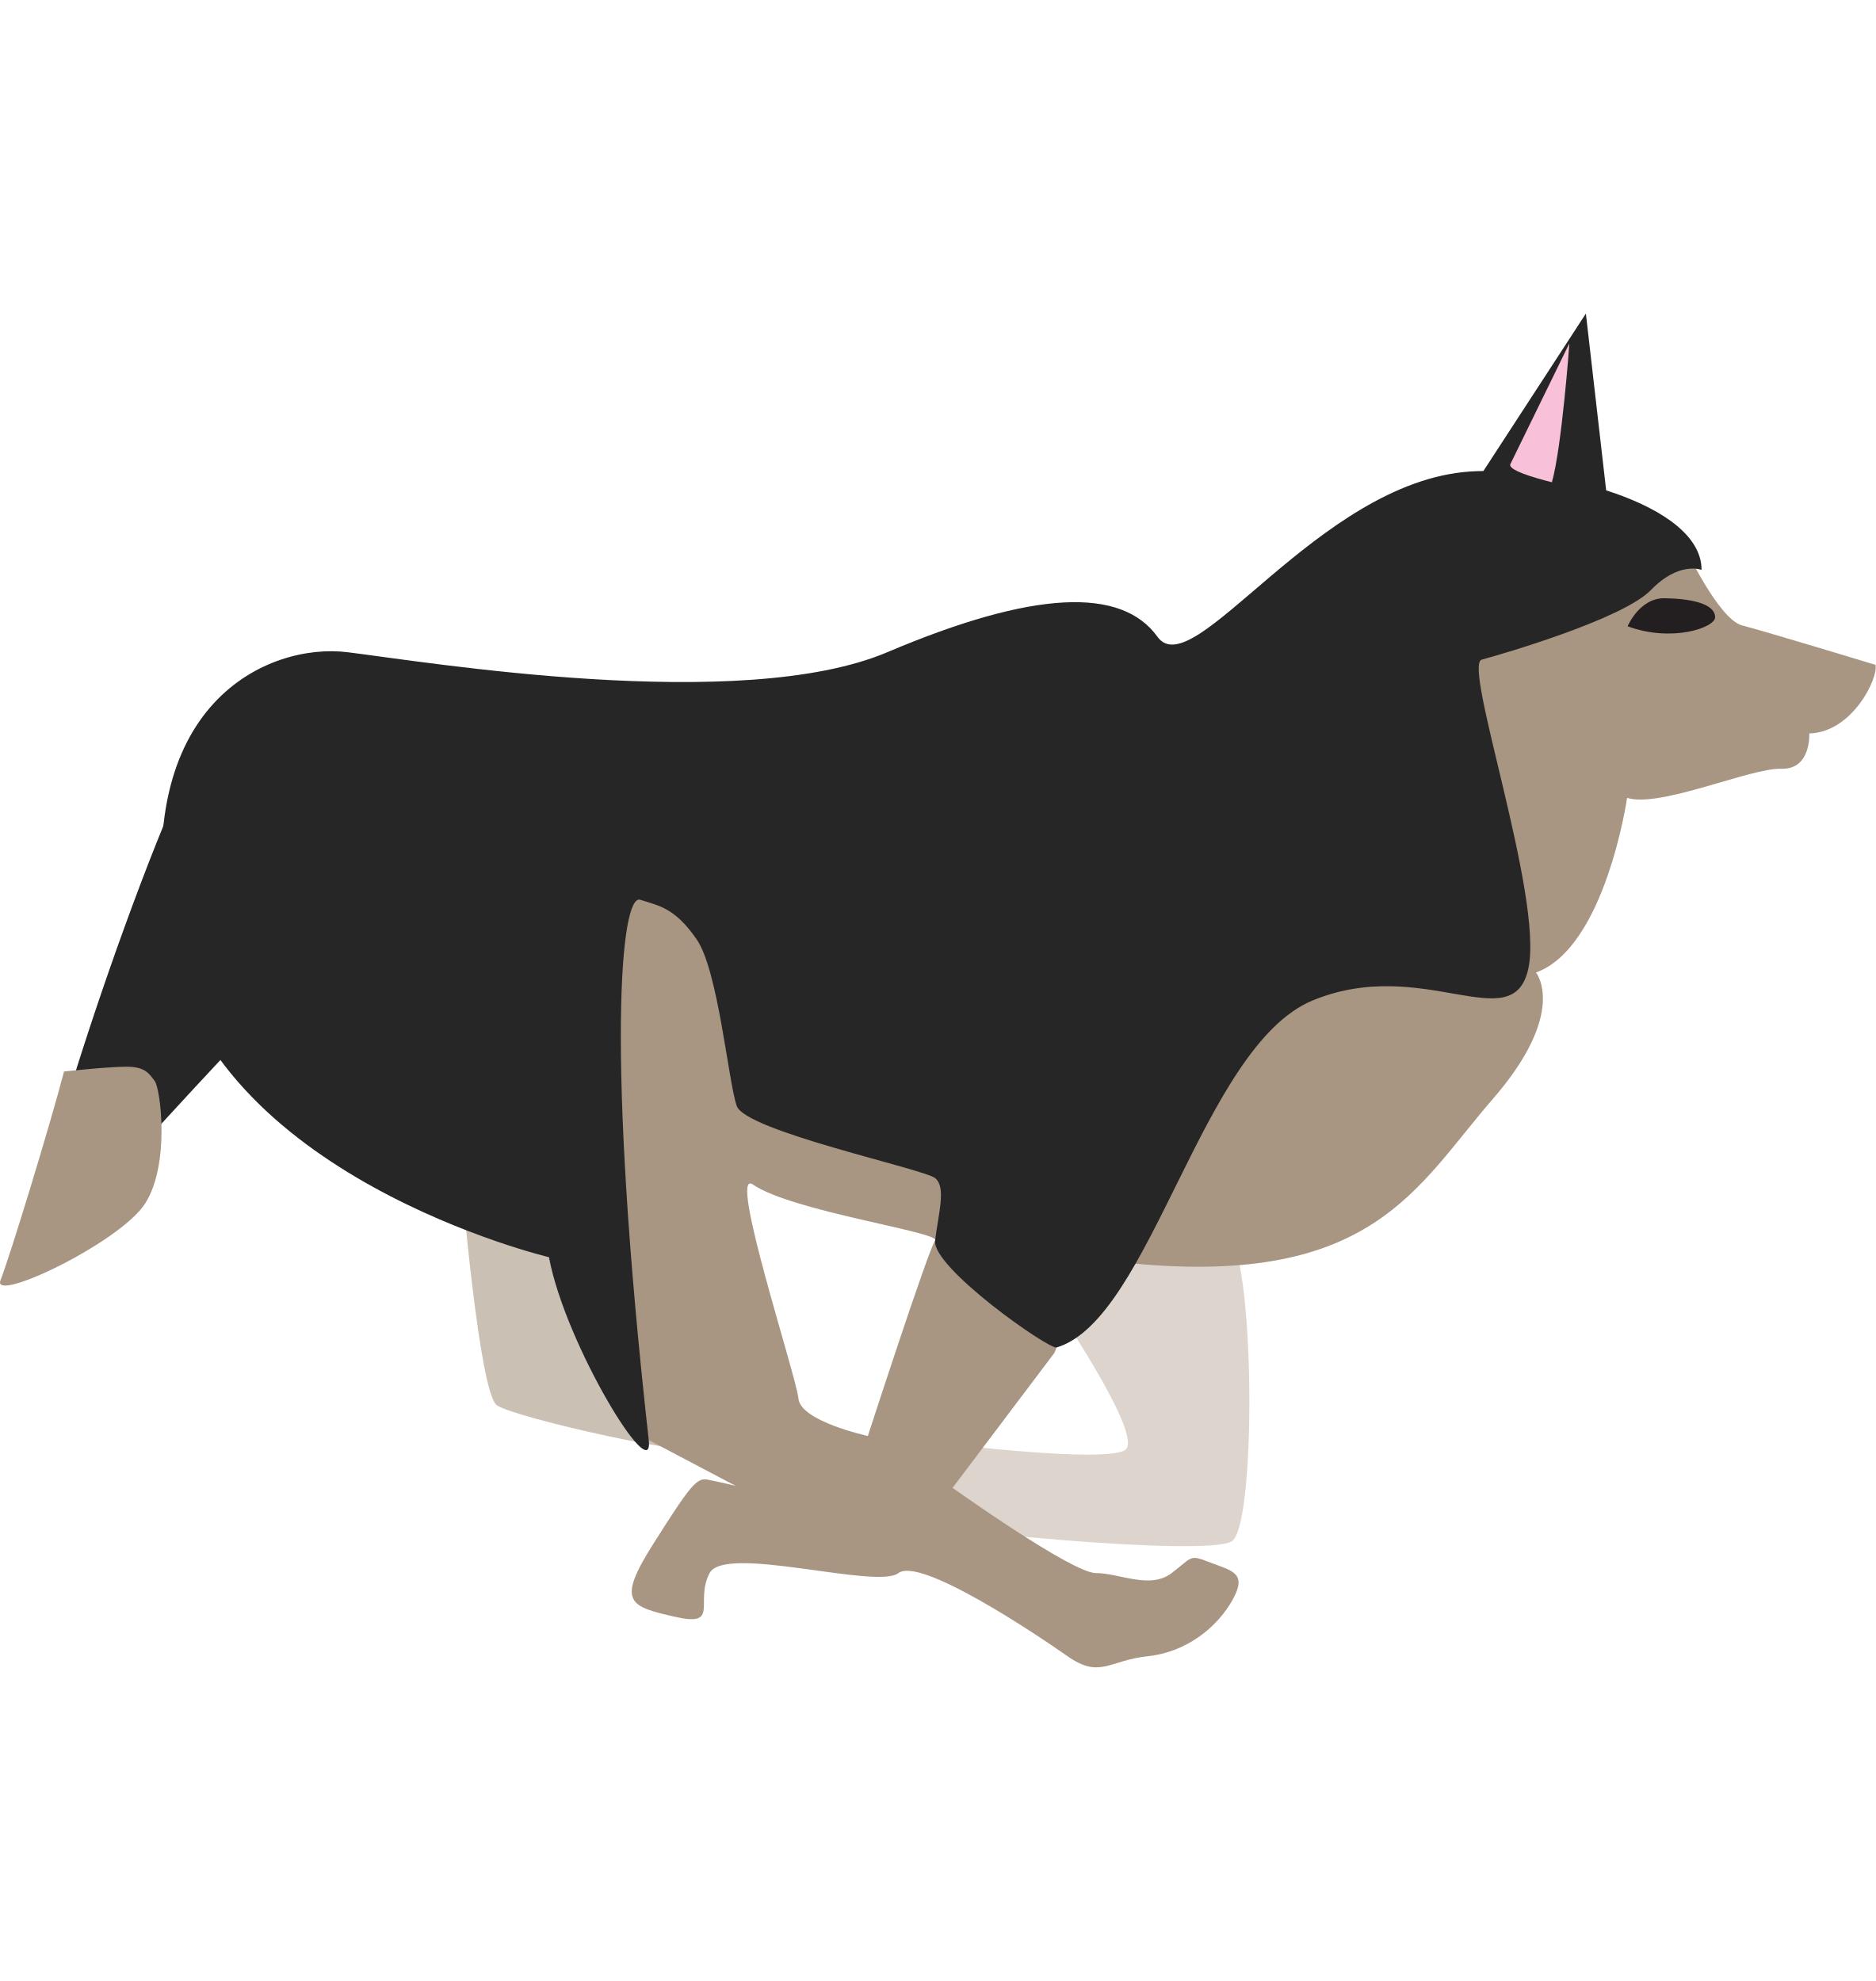
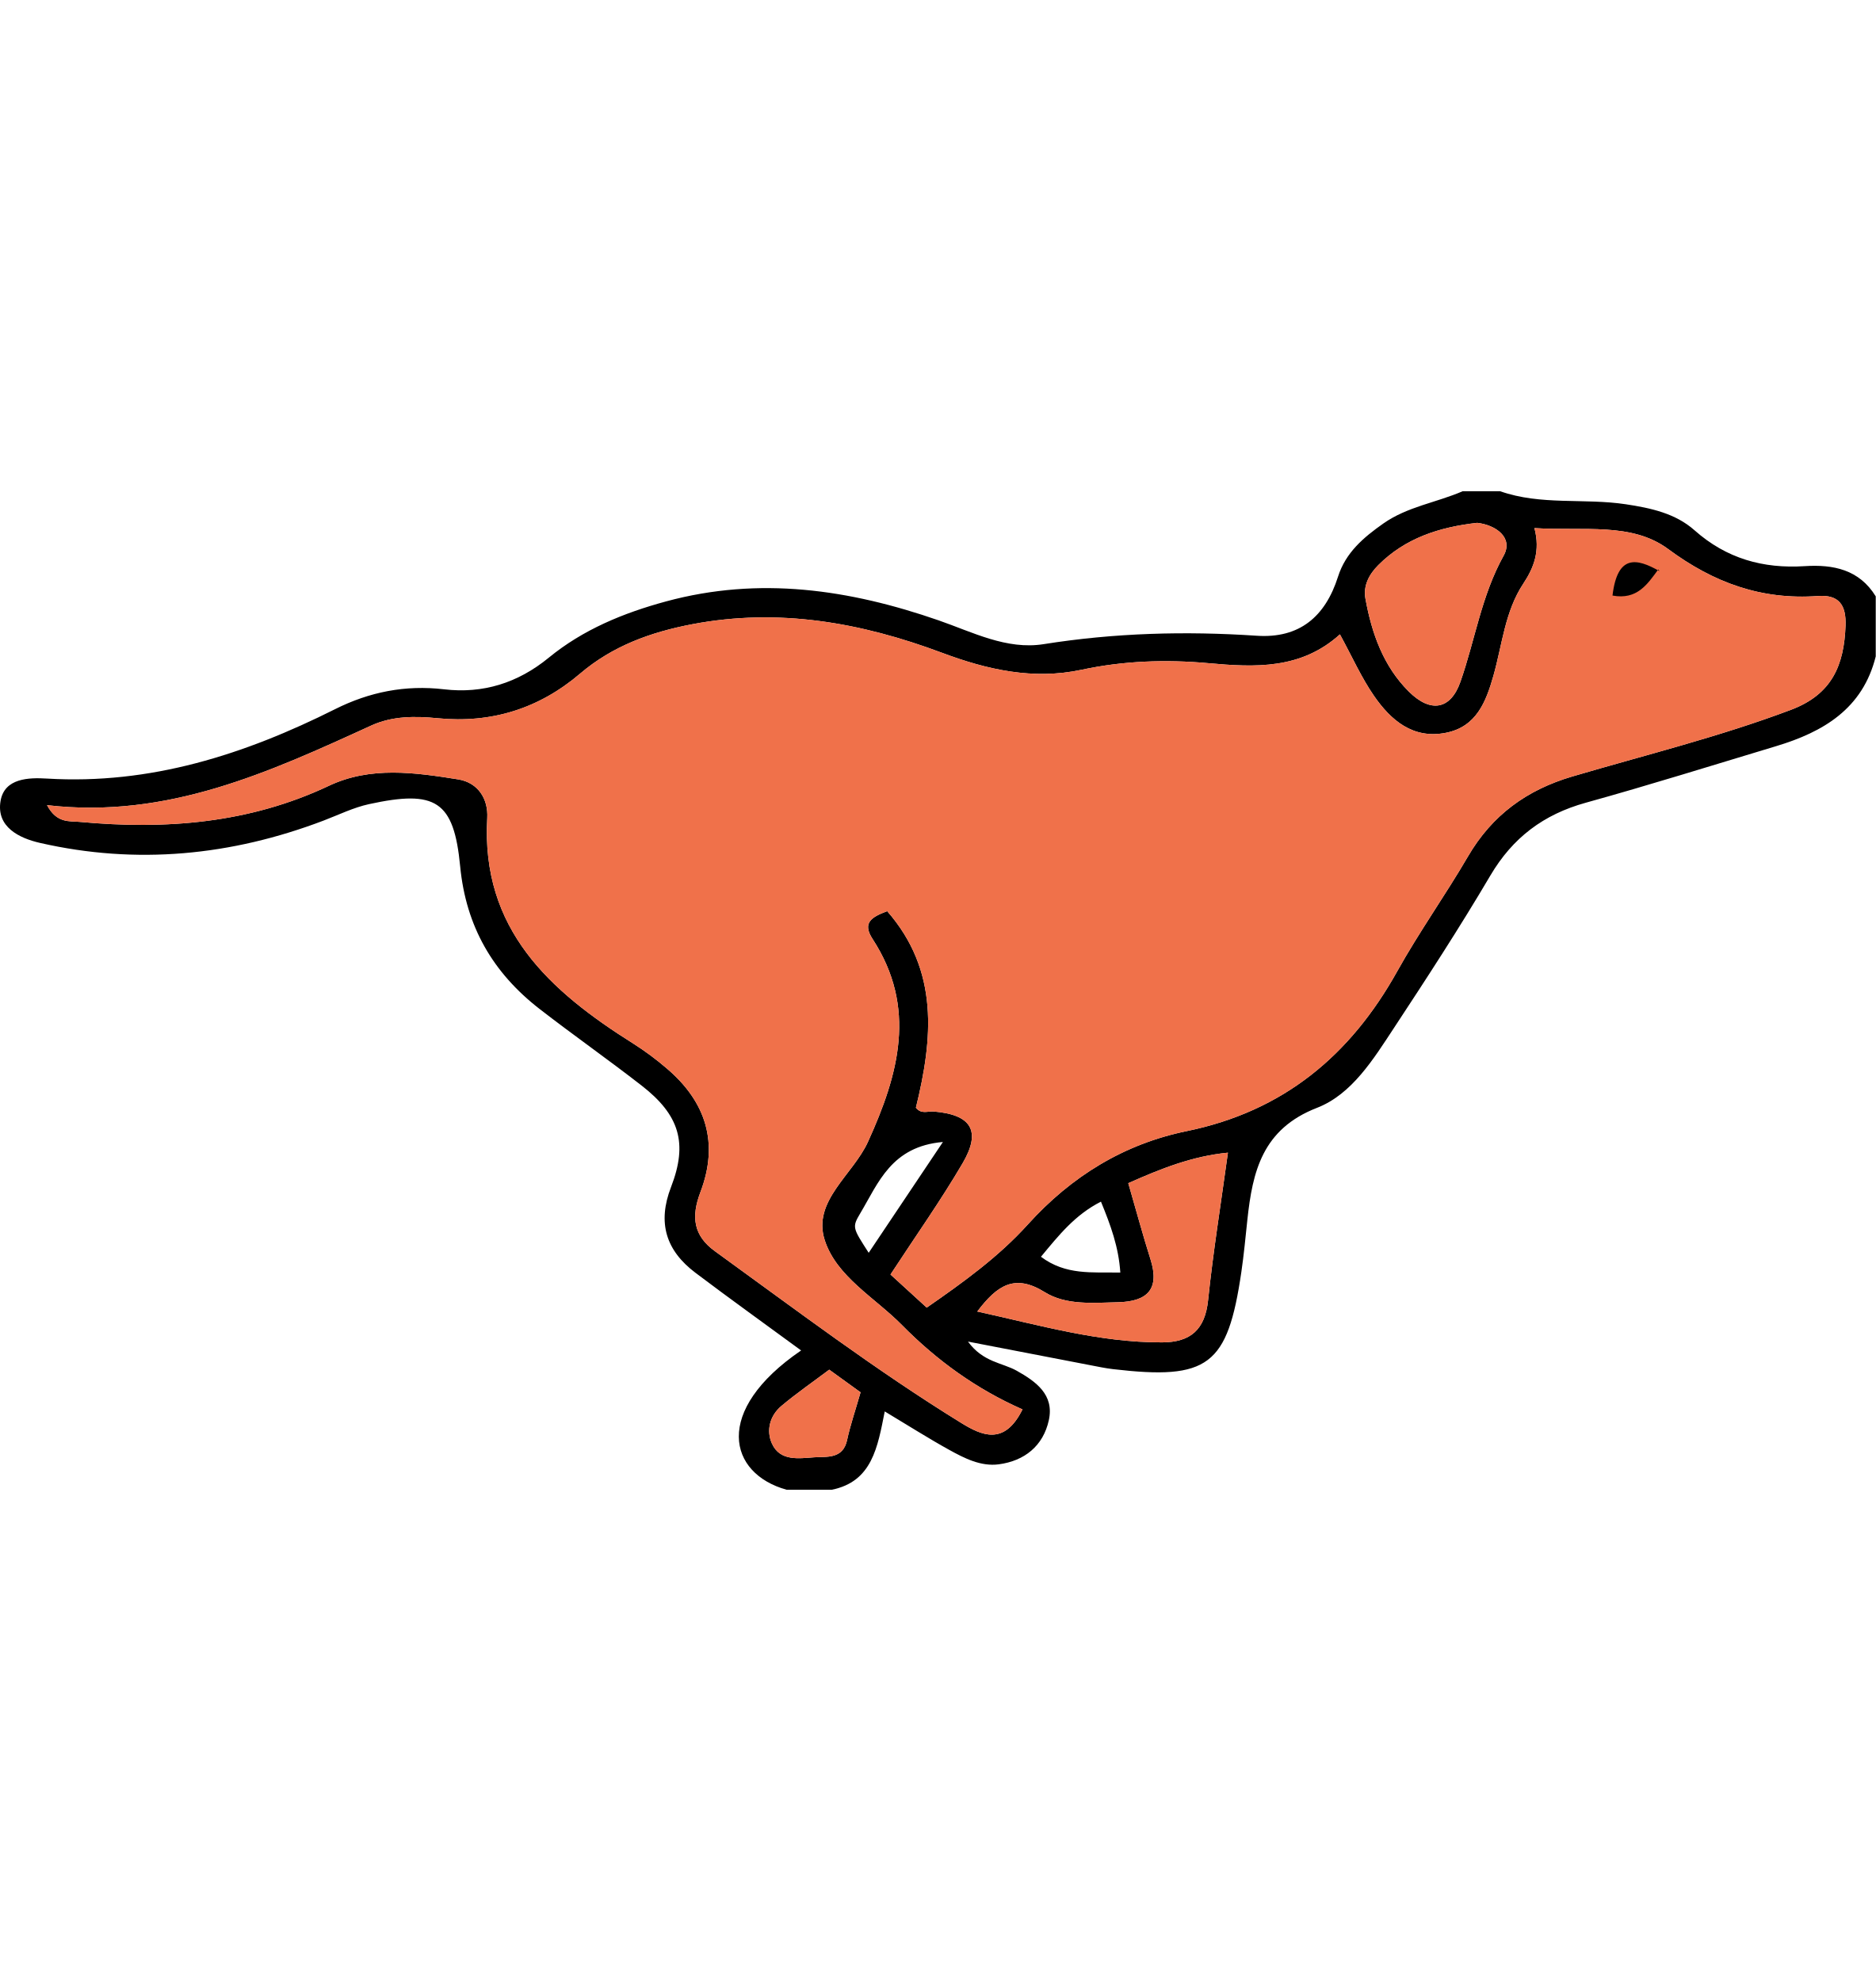
- <svg xmlns="http://www.w3.org/2000/svg" width="71" height="75" viewBox="0 0 1331.65 961.36">
-   <g id="Layer_2" data-name="Layer 2">
-     <g id="Layer_2-2" data-name="Layer 2">
-       <path d="M745.48,698.84s68.15,99.08,53.13,108.21S674.93,802.9,664,801.79s-41,47.6-29.4,54.24,224.07,27.67,240.24,15.5,16.17-180.43,0-213.64-41.58-67.52-57.75-62-75.08,35.42-79.7,45.38S745.48,698.84,745.48,698.84Z" fill="#ddd5cd" />
-       <path d="M327.36,612.5s12.71,153.87,25.41,162.72S499.46,814.53,511,807.05s0-54-9.24-62.82S327.36,612.5,327.36,612.5Z" fill="#cbc0b4" />
-       <path d="M1331.46,249.43s-77.77-23.62-94.71-28-41.58-57.56-41.58-57.56h-29.26S1041.16,186,1016.52,196.3s-117,94.45-117,94.45l-86.24,19.19L480.6,336.51,371.25,386.69l52.36,230.24,37,183,61.61,32.47s-12.32-2.95-20-4.42-12.32,4.42-38.5,45.75-17,44.28,15.4,51.66,13.86-10.33,24.64-31,118.58,11.81,134,0,97,42.8,120.12,59,29.26,2.95,57,0,49.28-20.66,60.06-39.85,0-20.66-15.4-26.57-12.32-4.42-27.72,7.38-37,0-53.9,0-101.64-60.51-101.64-60.51L748.56,738l29.26-72.32L804,674.49c170.94,16.24,201.74-54.61,255.64-116.59s30.8-90,30.8-90c49.28-17.71,64.69-124,64.69-124,23.1,7.38,87.78-21.4,109.34-20.67s20-25.09,20-25.09C1315.29,297.4,1333.77,258.28,1331.46,249.43ZM663.86,658.26C659.24,664.16,616.12,797,616.12,797s-47.74-10.33-49.28-26.56-50.52-164.6-32.34-152C562.22,637.59,668.48,652.35,663.86,658.26Z" fill="#a99682" />
-       <path d="M1155.51,222.06s8.38-20.2,26.28-19.92,35.81,3.53,35.81,13.56C1217.6,223,1186.87,233.68,1155.51,222.06Z" fill="#231f20" />
-       <path d="M460.57,799.94c3.92,35.08-59.29-67.89-70.84-129.88,0,0-242.55-57.56-270.27-225.81s71.61-210.59,127.05-203.81S526,284.58,630,240.44,796.3,194.08,821.71,229.5s113.77-109.83,221.76-117.33C1099.68,108.27,1208,134.31,1208,182c0,0-15.9-6.38-35.92,14.29s-106.27,45.75-120.13,49.44,43.89,168.25,33.11,219.17-74.69-9.59-153.23,22.88S817,714.39,750.1,734.15c-5.39,1.59-88.55-56.71-86.24-75.89s8-37.64.14-44.28-134.89-33.41-141-51.39-13.09-96.2-28.49-118.34-26.18-23.61-40-28S429.77,524,460.57,799.94Z" fill="#262627" />
-       <polygon points="1044.24 125.45 1125.87 0 1142.04 140.95 1044.24 125.45" fill="#262627" />
-       <path d="M75.41,618.24S266,406.79,298,391.6s-87.41-109-118.33-130.43S44.28,556.35,38.2,593.59,75.41,618.24,75.41,618.24Z" fill="#262627" />
-       <path d="M1101.75,119.78c7-24.66,12.43-98.26,12.39-98.61l-41.85,85.68C1070.27,111,1087.92,116.3,1101.75,119.78Z" fill="#f8c1d9" />
-       <path d="M45.46,538.19C35.59,576.09,7.06,669.45.35,686.42s85.34-26.91,102.87-54.75,10.81-81,6.62-86.7-7.13-10.18-20.14-10.18S45.46,538.19,45.46,538.19Z" fill="#a99682" />
-     </g>
-   </g>
+ <svg xmlns="http://www.w3.org/2000/svg" width="71" height="75" viewBox="0 0 2044.6 1088.628">
+   <path d="M906.606,1088.628c44.08-8.876,50.047-46.449,57.784-85.4,26.16,15.697,47.76,29.454,70.129,41.819,16.694,9.228,34.627,18.42,54.121,15.856,28.062-3.691,48.481-20.055,54.618-48.123,6.082-27.817-14.07-42.115-34.907-53.862-15.822-8.919-36.673-9.145-53.222-31.825,49.115,9.485,91.478,17.688,133.852,25.83,8.03,1.543,16.06,3.246,24.17,4.194,103.971,12.156,124.938-3.64,139.943-105.834,2.771-18.876,4.527-37.905,6.556-56.885,5.645-52.818,16.409-99.084,75.903-122.16,38.055-14.761,61.534-53.12,84.085-87.377,35.966-54.636,71.668-109.54,104.87-165.87,24.378-41.358,58.011-66.641,103.963-79.383,69.558-19.288,138.472-40.904,207.607-61.707,51.521-15.503,94.368-40.806,108.522-97.828V114.592c-18.009-29.289-46.336-34.933-77.425-32.93-45.373,2.923-85.312-8.247-120.12-39.116-20.737-18.39-47.377-24.2-74.894-28.355C1726.679,7.322,1679.704,15.663,1635.25,0h-40.935c-28.533,12.363-60.207,16.73-86.429,35.16-21.585,15.17-41.055,31.671-49.388,57.914-13.902,43.781-42.147,67.58-88.615,64.467-77.985-5.225-155.023-3.109-232.301,9.171-40.351,6.412-77.359-13.075-114.482-25.953C925.861,107.028,827.758,92.548,726.165,120.07c-46.68,12.646-90.628,30.755-127.998,61.39-33.8,27.708-71.872,39.441-114.078,34.486-42.366-4.974-81.463,2.908-118.804,21.626-98.89,49.57-201.469,82.503-314.147,75.686-19.558-1.183-46.21-.631-50.518,24.3-4.95,28.649,20.664,40.753,42.999,45.852,105.239,24.023,208.365,13.978,309.002-24.317,16.483-6.272,32.639-14.277,49.706-17.985,72.536-15.761,92.38-3.768,99.264,67.798,6.327,65.776,35.848,116.222,86.692,155.636,36.615,28.384,74.594,55.013,111.154,83.465,41.071,31.963,50.616,62.483,32.031,110.534-15.159,39.193-5.439,69.356,26.601,93.543,37.882,28.598,76.46,56.273,115.173,84.668-96.587,65.959-79.232,134.321-15.758,151.877ZM1672.564,40.173c54.136,3.404,106.041-6.585,145.781,22.854,49.928,36.987,102,55.643,163.241,51.204,23.132-1.677,30.92,9.972,30.095,32.371-1.58,42.887-14.622,74.784-59.44,91.681-78.004,29.407-158.701,49.223-238.359,72.693-49.578,14.607-87.423,42.078-113.643,87.026-24.709,42.357-53.324,82.483-77.17,125.289-51.26,92.016-124.193,152.717-229.508,174.334-68.362,14.032-125.722,49.19-173.279,101.866-31.669,35.077-70.408,63.059-110.142,90.555l-39.487-36.088c27.085-41.456,54.606-80.331,78.592-121.276,20.716-35.364,9.541-53.106-31.67-56.456-6.335-.515-13.326,3.291-19.22-4.119,18.471-75.108,25.496-149.282-31.281-214.269-17.177,6.415-27.452,12.616-15.927,30.327,48.691,74.826,28.509,147.427-5.063,221.206-16.325,35.875-60.77,64.481-47.162,106.955,12.801,39.955,54.735,62.796,84.323,92.821,38.007,38.568,81.092,69.701,131.3,91.878-19.714,39.937-44.485,28.514-66.975,14.648-92.912-57.289-179.906-123.166-268.232-187.09-23.401-16.936-26.197-37.303-15.865-64.463,20.155-52.98,6.64-98.035-36.821-134.958a314.97,314.97,0,0,0-36.093-26.798C599.211,544.98,524.16,477.63,531.116,356.191c1.169-20.398-9.749-38.55-31.728-42.049-47.219-7.516-95.439-14.464-140.819,6.974C271.83,362.094,180.617,369.18,86.972,360.488c-11.446-1.062-25.071,1.77-35.721-18.243,131.006,15.259,242.119-35.904,353.384-86.794,23.004-10.521,47.776-10.395,72.404-7.975q88.186,8.665,155.436-48.762c35.247-29.998,76.592-45.05,121.846-53.695,94.489-18.052,184.421-1.874,272.657,31.155,49.248,18.435,99.166,29.751,151.967,18.451,45.724-9.786,91.911-11.405,138.362-7.171,50.637,4.616,100.796,6.984,143.242-31.422,13.459,24.674,23.387,47.109,37.081,66.944,18.495,26.789,42.631,47.546,78.648,40.334,33.044-6.617,43.461-33.633,51.578-62.152,9.649-33.898,12.49-70.104,32.635-100.518C1672.063,83.171,1679.096,64.792,1672.564,40.173ZM1229.847,754.374c35.66-15.86,69.831-29.499,108.624-33.251-7.685,55.96-16.132,108.245-21.619,160.84-3.346,32.076-19.085,45.908-50.183,45.998-68.349.2-133.049-18.647-201.422-33.661,21.913-28.954,41.048-41.355,73.602-21.081,23.099,14.387,52.614,11.645,80.02,10.95,31.778-.806,45.549-14.2,35.166-46.891C1245.801,811.354,1238.745,785.056,1229.847,754.374ZM1610.15,34.457c20.245,2.254,39.8,16.082,28.858,35.765-24.284,43.682-31.097,91.963-47.141,137.627-10.716,30.501-32.627,34.044-56.215,10.562-27.846-27.722-40.45-63.534-47.302-101.324-2.579-14.223,4.053-26.58,14.043-36.569C1531.586,51.331,1568.254,39.166,1610.15,34.457ZM938.04,982.4c-5.946,20.745-11.281,36.152-14.671,51.976-4.519,21.094-22.219,17.951-35.661,18.862-16.698,1.131-37.444,4.721-46.311-15.037-6.421-14.307-2.245-30.361,10.387-40.973,16.437-13.809,34.19-26.054,52.105-39.519Zm196.625-147.788c19.482-23.493,37.136-45.767,65.41-60.101,10.665,26.044,19.239,49.301,21.102,77.323C1190.196,851.284,1161.832,854.959,1134.665,834.613Zm-187.767-4.325c-17.535-27.289-18.318-27.756-9.097-43.219,19.667-32.978,33.776-72.743,90.004-77.598Z" />
+   <path d="M1672.564,40.173c6.532,24.619-.501,42.998-12.072,60.467-20.145,30.414-22.986,66.621-32.635,100.518-8.118,28.519-18.535,55.535-51.578,62.152-36.018,7.212-60.154-13.546-78.648-40.334-13.694-19.835-23.622-42.27-37.081-66.944-42.446,38.406-92.604,36.037-143.242,31.422-46.451-4.234-92.637-2.615-138.362,7.171-52.801,11.3-102.719-.016-151.967-18.451C938.742,143.145,848.81,126.966,754.321,145.019c-45.254,8.646-86.599,23.697-121.846,53.695q-67.429,57.389-155.436,48.762c-24.628-2.42-49.4-2.546-72.404,7.975-111.265,50.89-222.378,102.053-353.384,86.794,10.649,20.013,24.275,17.181,35.721,18.243C180.617,369.18,271.83,362.094,358.57,321.117c45.38-21.439,93.6-14.491,140.819-6.974,21.979,3.499,32.897,21.651,31.728,42.049C524.16,477.63,599.211,544.98,690.558,602.364a314.97,314.97,0,0,1,36.093,26.798C770.113,666.085,783.628,711.14,763.473,764.12c-10.332,27.159-7.536,47.527,15.865,64.463,88.326,63.924,175.32,129.802,268.232,187.09,22.489,13.867,47.26,25.289,66.975-14.648-50.208-22.177-93.293-53.309-131.3-91.878-29.588-30.025-71.521-52.866-84.323-92.821-13.608-42.474,30.837-71.08,47.162-106.955,33.572-73.779,53.754-146.38,5.063-221.206-11.525-17.711-1.249-23.912,15.927-30.327,56.777,64.987,49.751,139.16,31.281,214.269,5.894,7.41,12.885,3.604,19.22,4.119,41.211,3.35,52.386,21.092,31.67,56.456-23.986,40.945-51.507,79.82-78.592,121.276l39.487,36.088c39.734-27.496,78.473-55.478,110.142-90.555,47.557-52.675,104.916-87.834,173.279-101.866,105.315-21.616,178.248-82.317,229.508-174.334,23.846-42.806,52.461-82.931,77.17-125.289,26.221-44.948,64.066-72.419,113.643-87.026,79.658-23.47,160.355-43.286,238.359-72.693,44.818-16.896,57.861-48.794,59.44-91.681.825-22.399-6.963-34.048-30.095-32.371-61.241,4.439-113.313-14.217-163.241-51.204C1778.605,33.588,1726.7,43.577,1672.564,40.173Z" fill="#f0714a" />
+   <path d="M1229.847,754.374c8.898,30.682,15.954,56.98,24.188,82.904,10.383,32.691-3.389,46.084-35.166,46.891-27.406.695-56.92,3.437-80.02-10.95-32.553-20.274-51.688-7.873-73.602,21.081,68.373,15.015,133.074,33.861,201.422,33.661,31.098-.091,46.837-13.923,50.183-45.998,5.487-52.594,13.934-104.88,21.619-160.84C1299.678,724.875,1265.506,738.514,1229.847,754.374Z" fill="#f0714a" />
+   <path d="M1610.15,34.457c-41.896,4.709-78.564,16.873-107.757,46.062-9.991,9.989-16.622,22.346-14.043,36.569,6.852,37.79,19.455,73.602,47.302,101.324,23.588,23.482,45.498,19.939,56.215-10.562,16.044-45.664,22.857-93.945,47.141-137.627C1649.95,50.54,1630.395,36.711,1610.15,34.457Z" fill="#f0714a" />
+   <path d="M938.04,982.4l-34.151-24.69c-17.915,13.466-35.668,25.71-52.105,39.519-12.632,10.612-16.808,26.666-10.387,40.973,8.867,19.757,29.612,16.168,46.311,15.037,13.442-.911,31.142,2.232,35.661-18.862C926.759,1018.553,932.094,1003.145,938.04,982.4Z" fill="#f0714a" />
+   <path d="M24.455,339.685c12.735-.873,19.2-14.574,34.86-12.886,108.603,11.707,207.698-22.678,302.456-69.766,47.752-23.729,96.267-31.336,147.749-27.64,35.473,2.547,67.374-7.173,93.918-29.155,111.317-92.182,237.957-89.102,368.57-60.663,23.848,5.193,46.84,15.071,69.606,24.317,42.379,17.213,86.425,25.156,130.94,15.582,58.625-12.608,117.538-7.891,176.128-6.613,44.152.963,82.08-7.966,114.639-37.806" fill="none" stroke="#000" stroke-linecap="round" stroke-linejoin="round" stroke-width="2" />
+   <path d="M1651.624,32.741c9.587,26.835,5.565,49.865-11.531,74.193-19.95,28.39-19.388,65.087-29.348,97.713-15.171,49.694-49.399,60.027-85.818,24.333-28.55-27.982-49.891-62.365-52.441-102.172-3.154-49.242,37.762-97.851,97.348-100.324C1671.821,22.251,1778.61,3.23,1868.992,77.256c23.713,19.422,54.841,21.867,85.556,21.217,27.055-.573,63.437-9.299,71.888,24.748,8.47,34.125,4.302,73.223-23.198,101.455-19.539,20.059-46.605,28.239-72.986,37.98-53.711,19.832-108.134,37.162-164.109,47.862-92.245,17.633-145.694,76.299-189.741,155.178-39.639,70.984-78.581,144.739-149.468,193.863-40.501,28.067-83.757,43.171-131.253,53.439-52.199,11.286-99.829,35.437-139.314,72.839-31.625,29.956-61.422,61.15-97.473,87.037-43.849,31.486-35.625,65.882,15.556,88.86,9.478,4.255,20.116,6.758,28.42,12.618,14.95,10.55,35.664,19.198,20.862,44.8-13.334,23.061-31.793,32.287-57.452,24.368-39.174-12.09-75.455-35.685-104.538-59.547-60.356-49.519-127.316-89.629-186.913-139.972-30.953-26.147-38.49-50.122-24.362-87.097,18.072-47.3,5.237-80.94-40.455-118.331-22.585-18.482-44.974-37.735-69.723-52.943-82.975-50.986-126.159-124.57-125.793-221.386.113-29.83-17.25-39.095-37.748-39.969-43.051-1.835-84.973-1.458-127.455,18.213-87.807,40.659-182.897,40.896-277.757,33.982-26.511-1.932-38.76-28.138-61.406-36.785" fill="none" stroke="#000" stroke-linecap="round" stroke-linejoin="round" stroke-width="2" />
+   <path d="M1352.798,708.017c-2.261,66.222-13.96,131.307-25.012,196.367-4.699,27.662-24.356,36.411-52.732,37.646-80.693,3.513-156.476-19.655-233.362-37.569" fill="none" stroke="#000" stroke-linecap="round" stroke-linejoin="round" stroke-width="2" />
+   <path d="M1209.525,757.128c17.059,24.657,17.902,55.051,28.953,81.728,9.439,22.788-.797,28.649-20.766,28.763-34.836.198-70.237,2.598-98.244-24.547" fill="none" stroke="#000" stroke-linecap="round" stroke-linejoin="round" stroke-width="2" />
+   <path d="M963.915,482.925c45.62,51.95,33.941,112.39,24.244,171.837C980.357,702.59,947.59,738.102,923.206,777.73c-12.488,20.295-15.339,40.047,7.771,57.41,33.376,25.077,50.286,71.035,98.434,77.506" fill="none" stroke="#000" stroke-linecap="round" stroke-linejoin="round" stroke-width="2" />
+   <path d="M894.325,941.295c-19.103,16.37-39.34,31.616-56.997,49.42-18.495,18.649-21.943,48.131-6.762,63.453,14.836,14.973,39.306,32.445,68.005,18.4,21.675-10.607,47.503-14.192,42.044-49.615-1.485-9.634,12.385-21.633,19.207-32.546" fill="none" stroke="#000" stroke-linecap="round" stroke-linejoin="round" stroke-width="2" />
+   <path d="M984.382,695.74c5.458,0,11.557,1.59,16.253-.301,13.475-5.428,29.02-7.855,35.9,4.965,5.401,10.064,3.124,24.256-6.659,36.63-28.509,36.061-47.743,78.873-80.289,112.178" fill="none" stroke="#000" stroke-linecap="round" stroke-linejoin="round" stroke-width="2" />
+   <path d="M1807.544,85.284c-11.826,16.094-23.088,33.416-49.874,28.439,5.376-44.956,26.11-40.932,51.285-26.596C1809.145,87.372,1807.544,85.284,1807.544,85.284Z" />
</svg>
